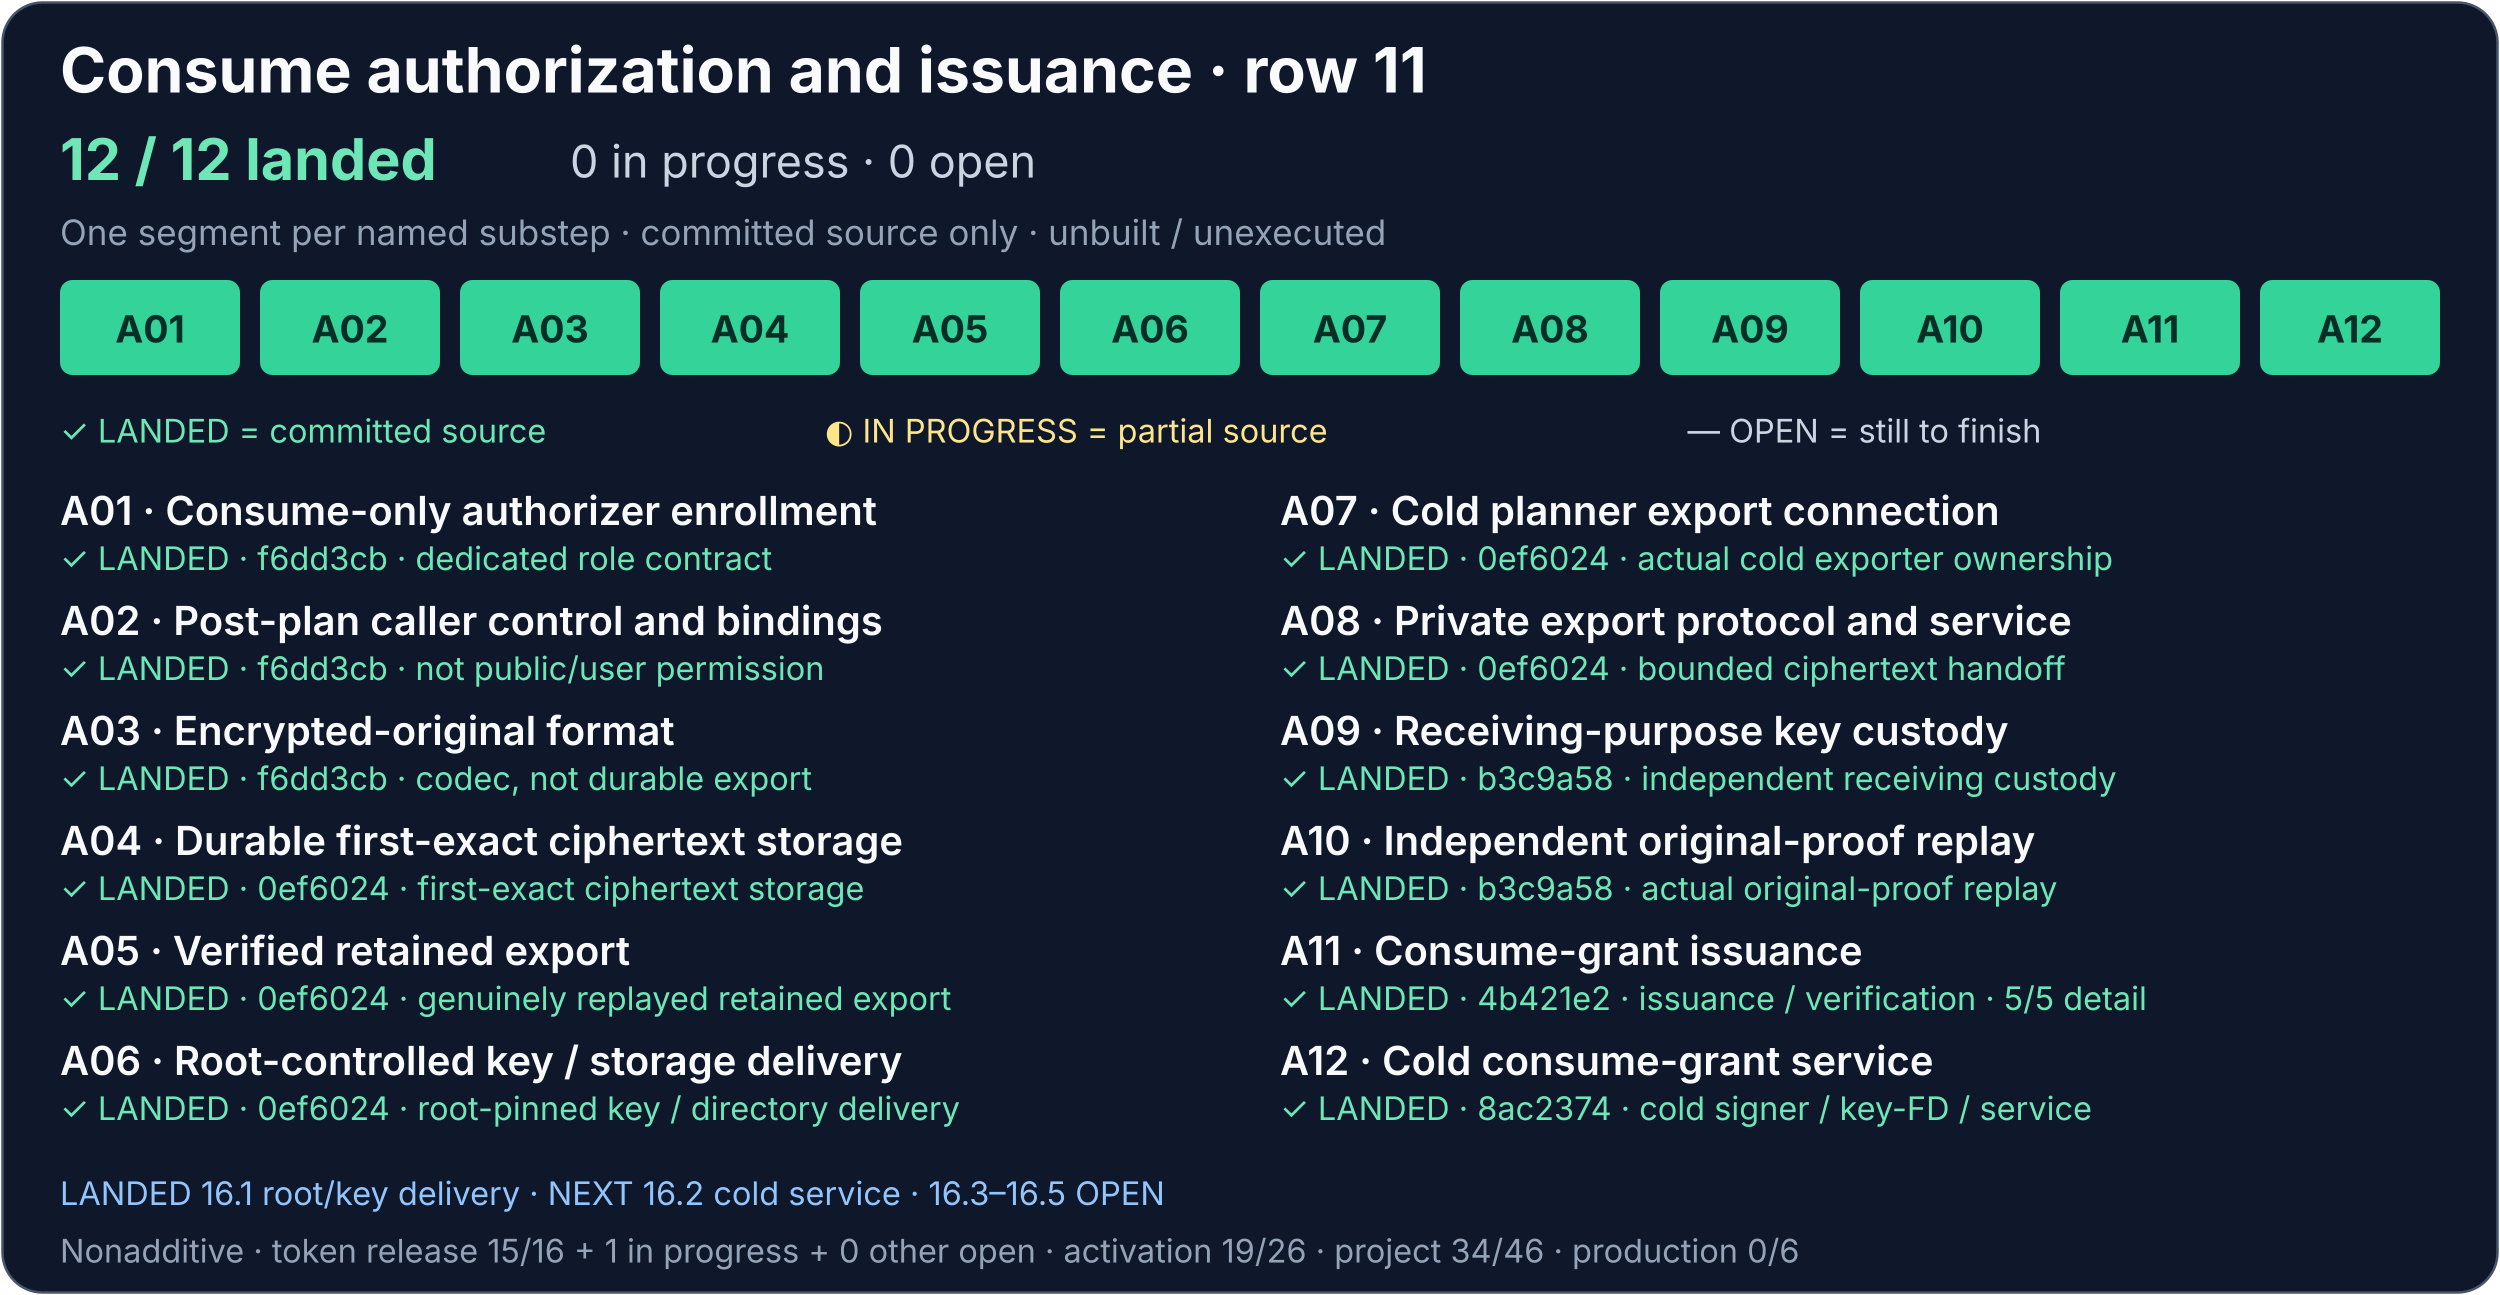
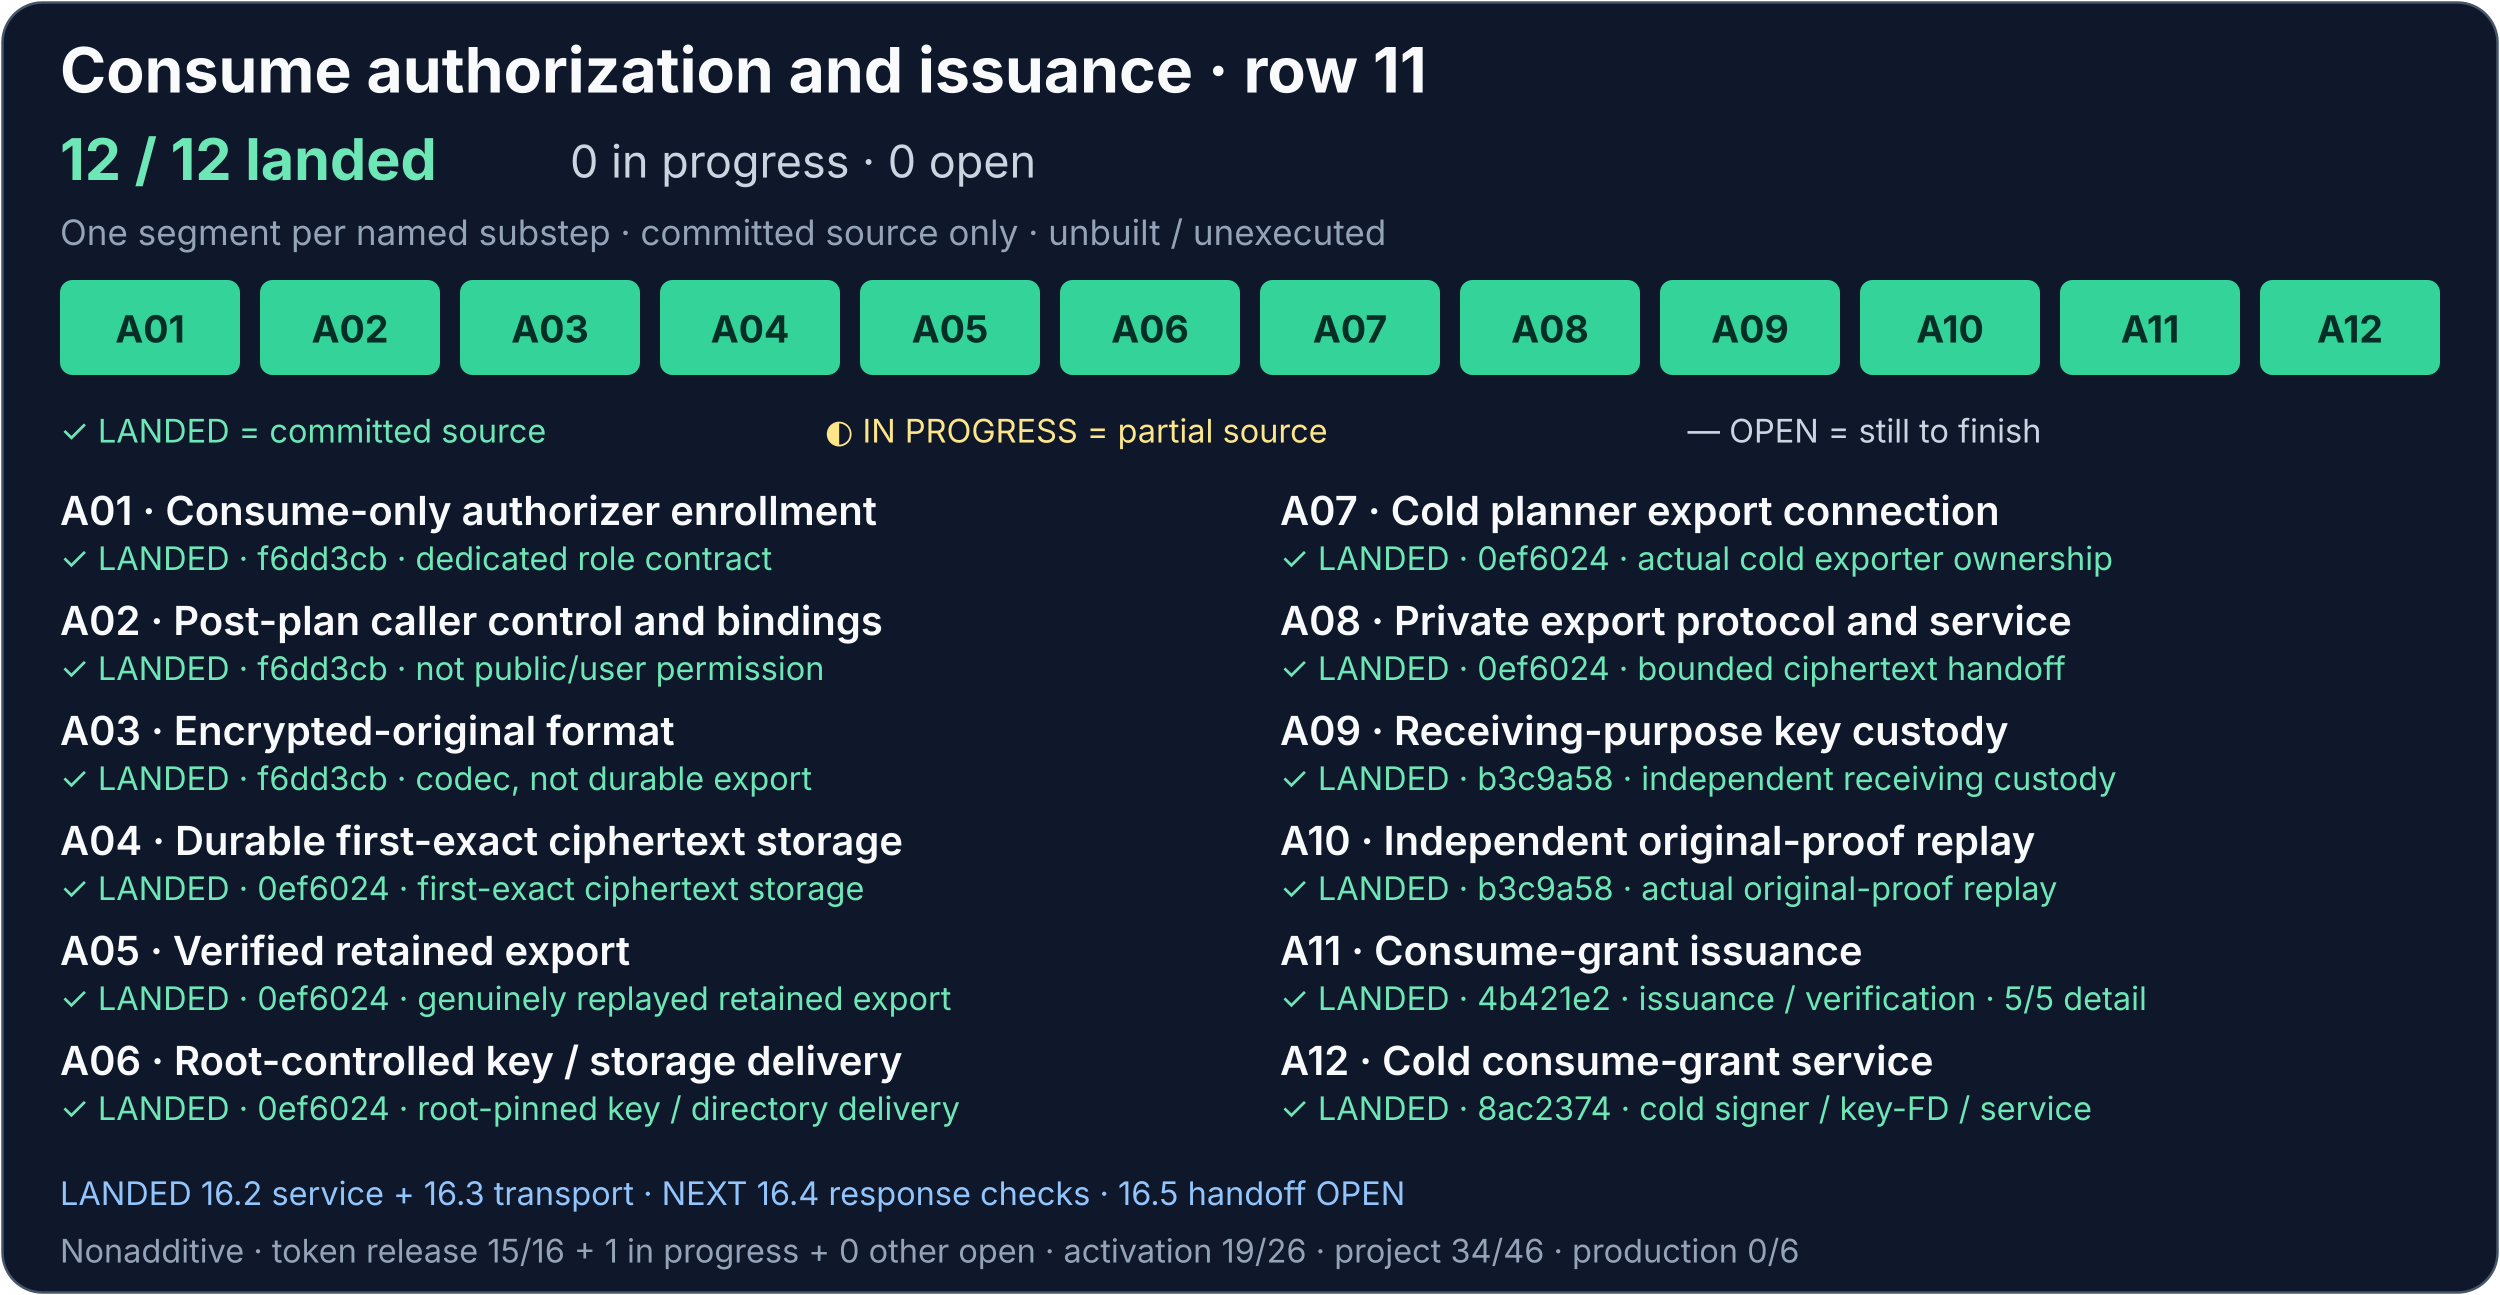
<svg xmlns="http://www.w3.org/2000/svg" width="1000" height="518" viewBox="0 0 1000 518" role="img" aria-labelledby="consume-title consume-description">
  <rect x="1" y="1" width="998" height="516" rx="16" fill="#0f172a" stroke="#475569" />
  <g font-family="system-ui, -apple-system, Segoe UI, sans-serif">
    <text x="24" y="37" fill="#f8fafc" font-size="25" font-weight="700">Consume authorization and issuance · row 11</text>
    <text x="24" y="72" fill="#6ee7b7" font-size="23" font-weight="700">12 / 12 landed</text>
    <text x="228" y="71" fill="#cbd5e1" font-size="18">0 in progress · 0 open</text>
    <text x="24" y="98" fill="#94a3b8" font-size="14">One segment per named substep · committed source only · unbuilt / unexecuted</text>
    <g fill="#34d399">
      <rect x="24" y="112" width="72" height="38" rx="5" />
      <rect x="104" y="112" width="72" height="38" rx="5" />
      <rect x="184" y="112" width="72" height="38" rx="5" />
      <rect x="264" y="112" width="72" height="38" rx="5" />
      <rect x="344" y="112" width="72" height="38" rx="5" />
      <rect x="424" y="112" width="72" height="38" rx="5" />
      <rect x="504" y="112" width="72" height="38" rx="5" />
      <rect x="584" y="112" width="72" height="38" rx="5" />
      <rect x="664" y="112" width="72" height="38" rx="5" />
      <rect x="744" y="112" width="72" height="38" rx="5" />
      <rect x="824" y="112" width="72" height="38" rx="5" />
      <rect x="904" y="112" width="72" height="38" rx="5" />
    </g>
    <g font-size="15" font-weight="700" text-anchor="middle">
      <g fill="#052e26">
        <text x="60" y="137">A01</text>
        <text x="140" y="137">A02</text>
        <text x="220" y="137">A03</text>
      </g>
      <g fill="#052e26">
        <text x="300" y="137">A04</text>
        <text x="380" y="137">A05</text>
        <text x="460" y="137">A06</text>
        <text x="540" y="137">A07</text>
        <text x="620" y="137">A08</text>
      </g>
      <g fill="#052e26">
        <text x="700" y="137">A09</text>
        <text x="780" y="137">A10</text>
      </g>
      <text x="860" y="137" fill="#052e26">A11</text>
      <text x="940" y="137" fill="#052e26">A12</text>
    </g>
    <text x="24" y="177" fill="#6ee7b7" font-size="13">✓ LANDED = committed source</text>
    <text x="330" y="177" fill="#fde68a" font-size="13">◐ IN PROGRESS = partial source</text>
    <text x="675" y="177" fill="#cbd5e1" font-size="13">— OPEN = still to finish</text>
    <g fill="#f8fafc" font-size="16" font-weight="600">
      <text x="24" y="210">A01 · Consume-only authorizer enrollment</text>
      <text x="24" y="254">A02 · Post-plan caller control and bindings</text>
      <text x="24" y="298">A03 · Encrypted-original format</text>
      <text x="24" y="342">A04 · Durable first-exact ciphertext storage</text>
      <text x="24" y="386">A05 · Verified retained export</text>
      <text x="24" y="430">A06 · Root-controlled key / storage delivery</text>
      <text x="512" y="210">A07 · Cold planner export connection</text>
      <text x="512" y="254">A08 · Private export protocol and service</text>
      <text x="512" y="298">A09 · Receiving-purpose key custody</text>
      <text x="512" y="342">A10 · Independent original-proof replay</text>
      <text x="512" y="386">A11 · Consume-grant issuance</text>
      <text x="512" y="430">A12 · Cold consume-grant service</text>
    </g>
    <g font-size="13">
      <g fill="#6ee7b7">
        <text x="24" y="228">✓ LANDED · f6dd3cb · dedicated role contract</text>
        <text x="24" y="272">✓ LANDED · f6dd3cb · not public/user permission</text>
        <text x="24" y="316">✓ LANDED · f6dd3cb · codec, not durable export</text>
        <text x="24" y="360">✓ LANDED · 0ef6024 · first-exact ciphertext storage</text>
        <text x="24" y="404">✓ LANDED · 0ef6024 · genuinely replayed retained export</text>
        <text x="24" y="448">✓ LANDED · 0ef6024 · root-pinned key / directory delivery</text>
        <text x="512" y="228">✓ LANDED · 0ef6024 · actual cold exporter ownership</text>
        <text x="512" y="272">✓ LANDED · 0ef6024 · bounded ciphertext handoff</text>
        <text x="512" y="316">✓ LANDED · b3c9a58 · independent receiving custody</text>
        <text x="512" y="360">✓ LANDED · b3c9a58 · actual original-proof replay</text>
        <text x="512" y="404">✓ LANDED · 4b421e2 · issuance / verification · 5/5 detail</text>
      </g>
      <text x="512" y="448" fill="#6ee7b7">✓ LANDED · 8ac2374 · cold signer / key-FD / service</text>
    </g>
    <a href="../production-status.md#exact-release-and-handoff-detail">
-       <text x="24" y="482" fill="#93c5fd" font-size="13">LANDED 16.1 root/key delivery · NEXT 16.2 cold service · 16.3–16.5 OPEN</text>
+       <text x="24" y="482" fill="#93c5fd" font-size="13">LANDED 16.2 service + 16.3 transport · NEXT 16.4 response checks · 16.5 handoff OPEN</text>
    </a>
    <text x="24" y="505" fill="#94a3b8" font-size="13">Nonadditive · token release 15/16 + 1 in progress + 0 other open · activation 19/26 · project 34/46 · production 0/6</text>
  </g>
</svg>
